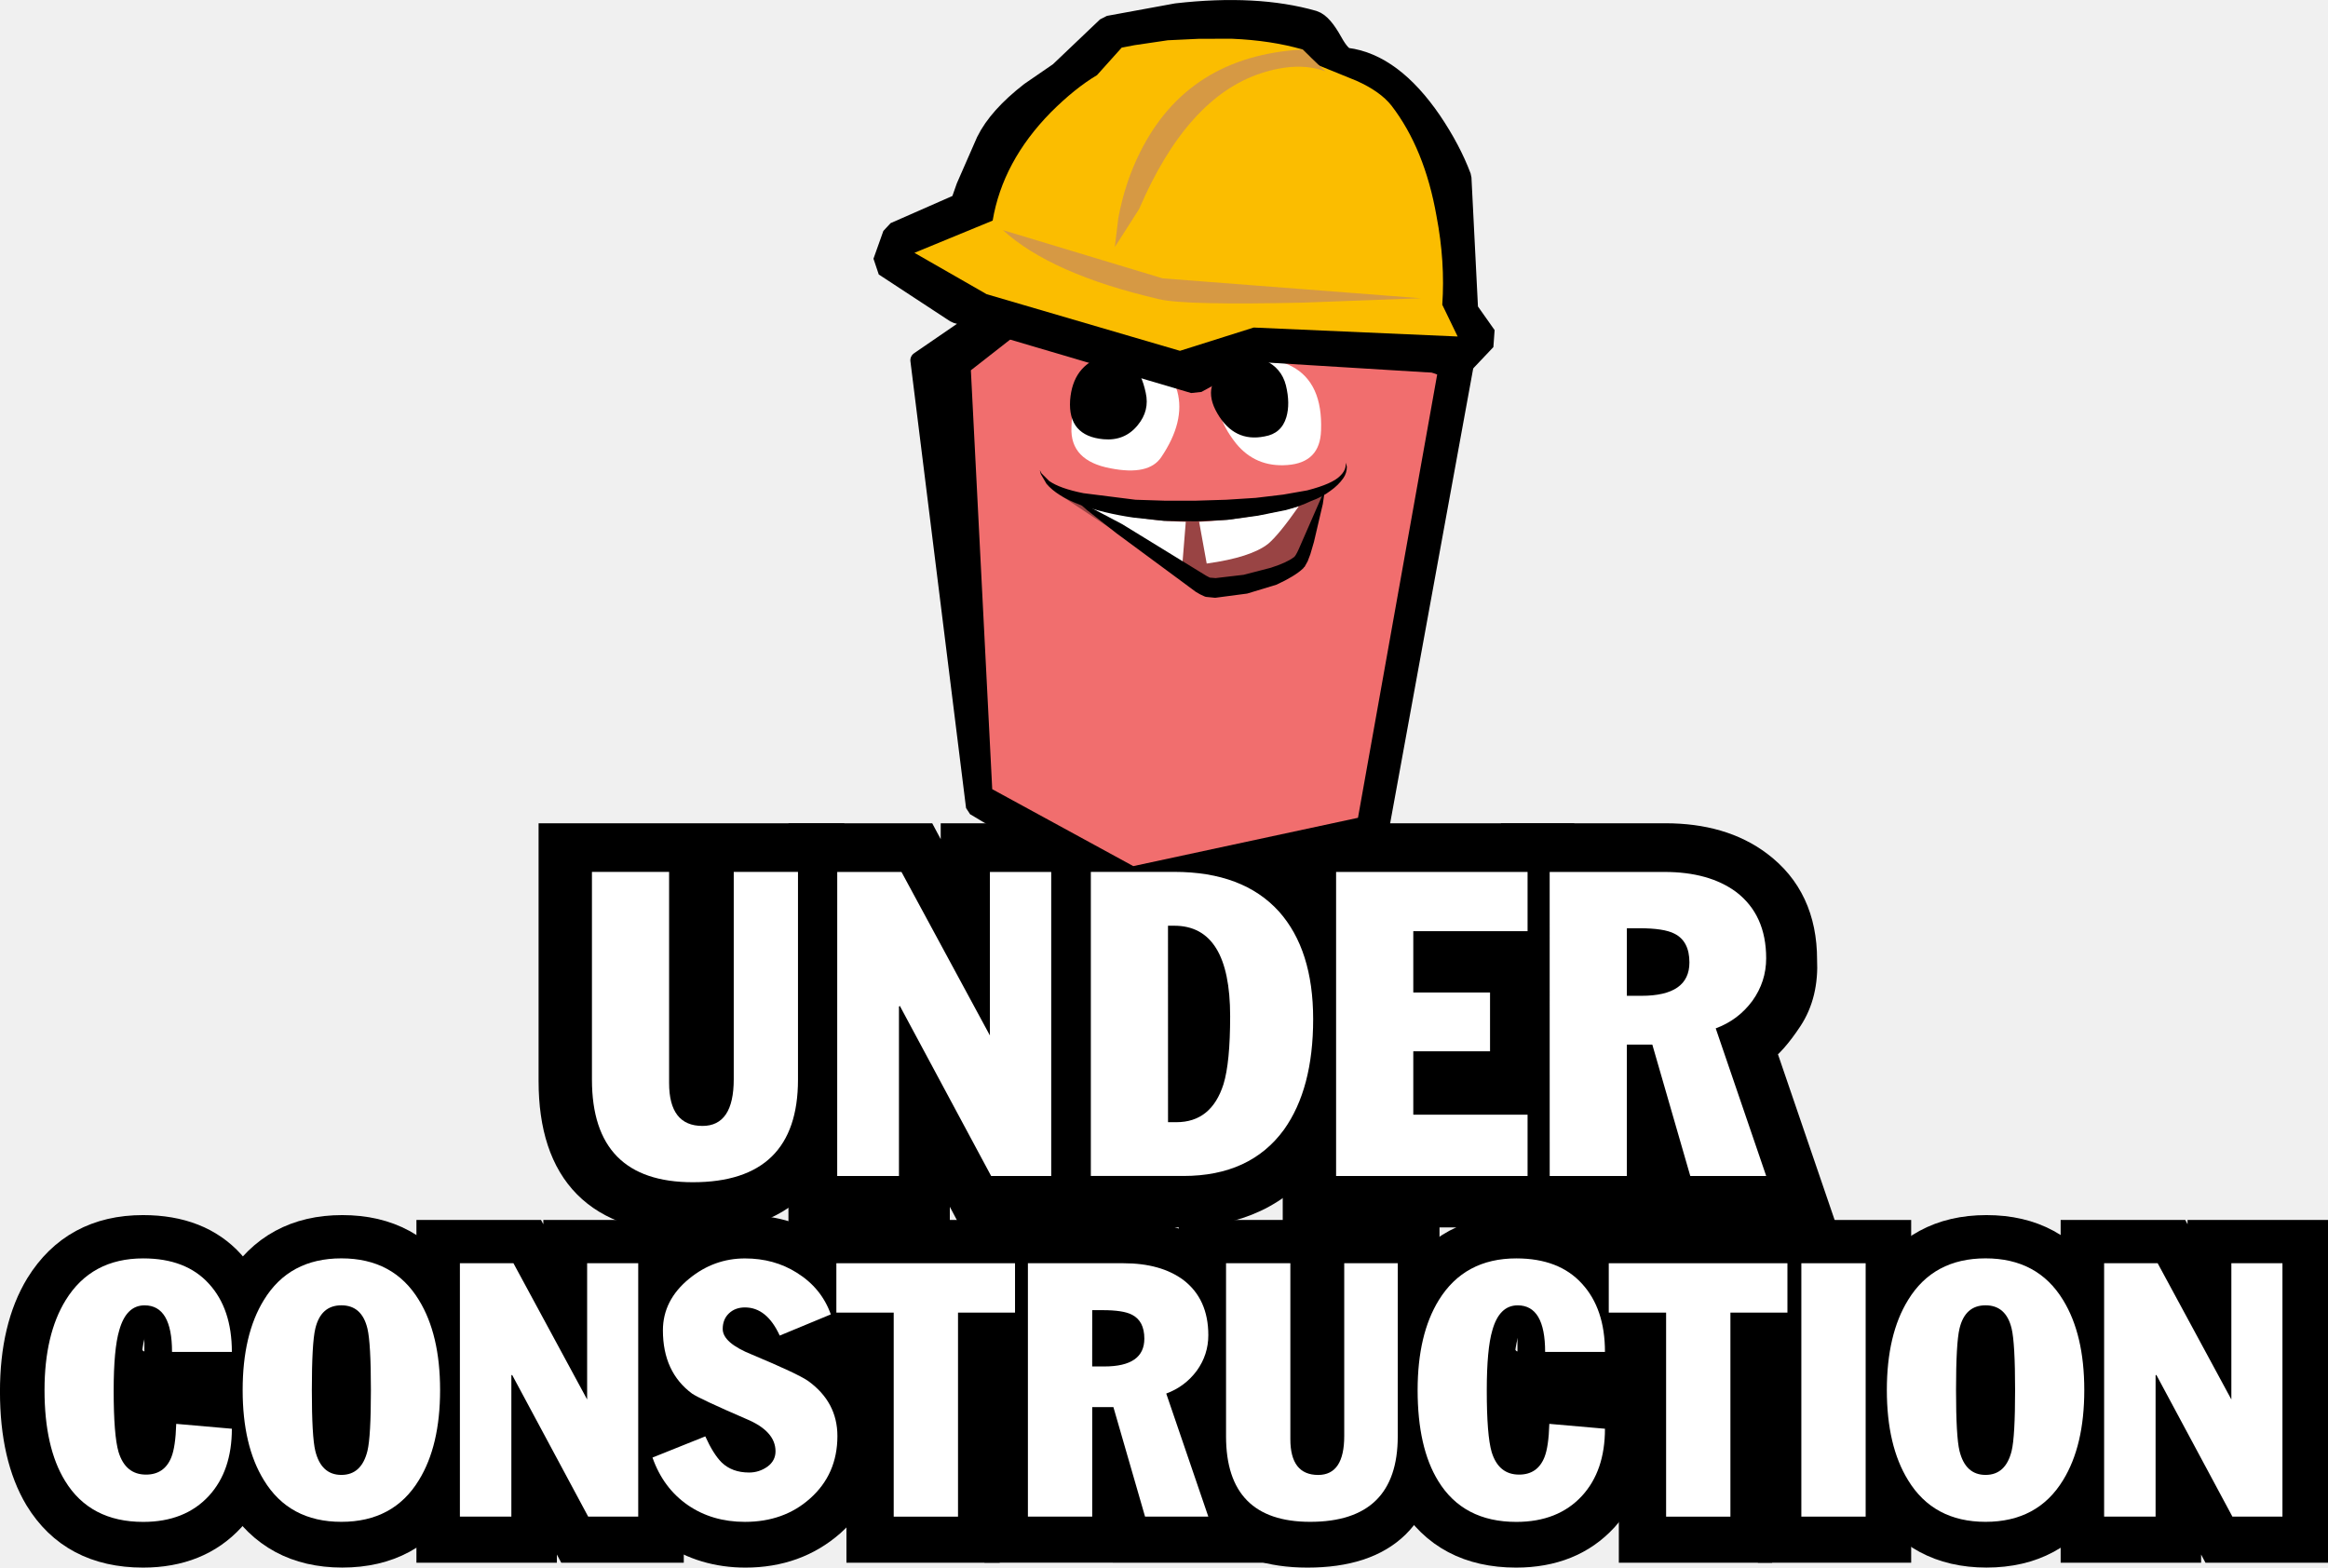
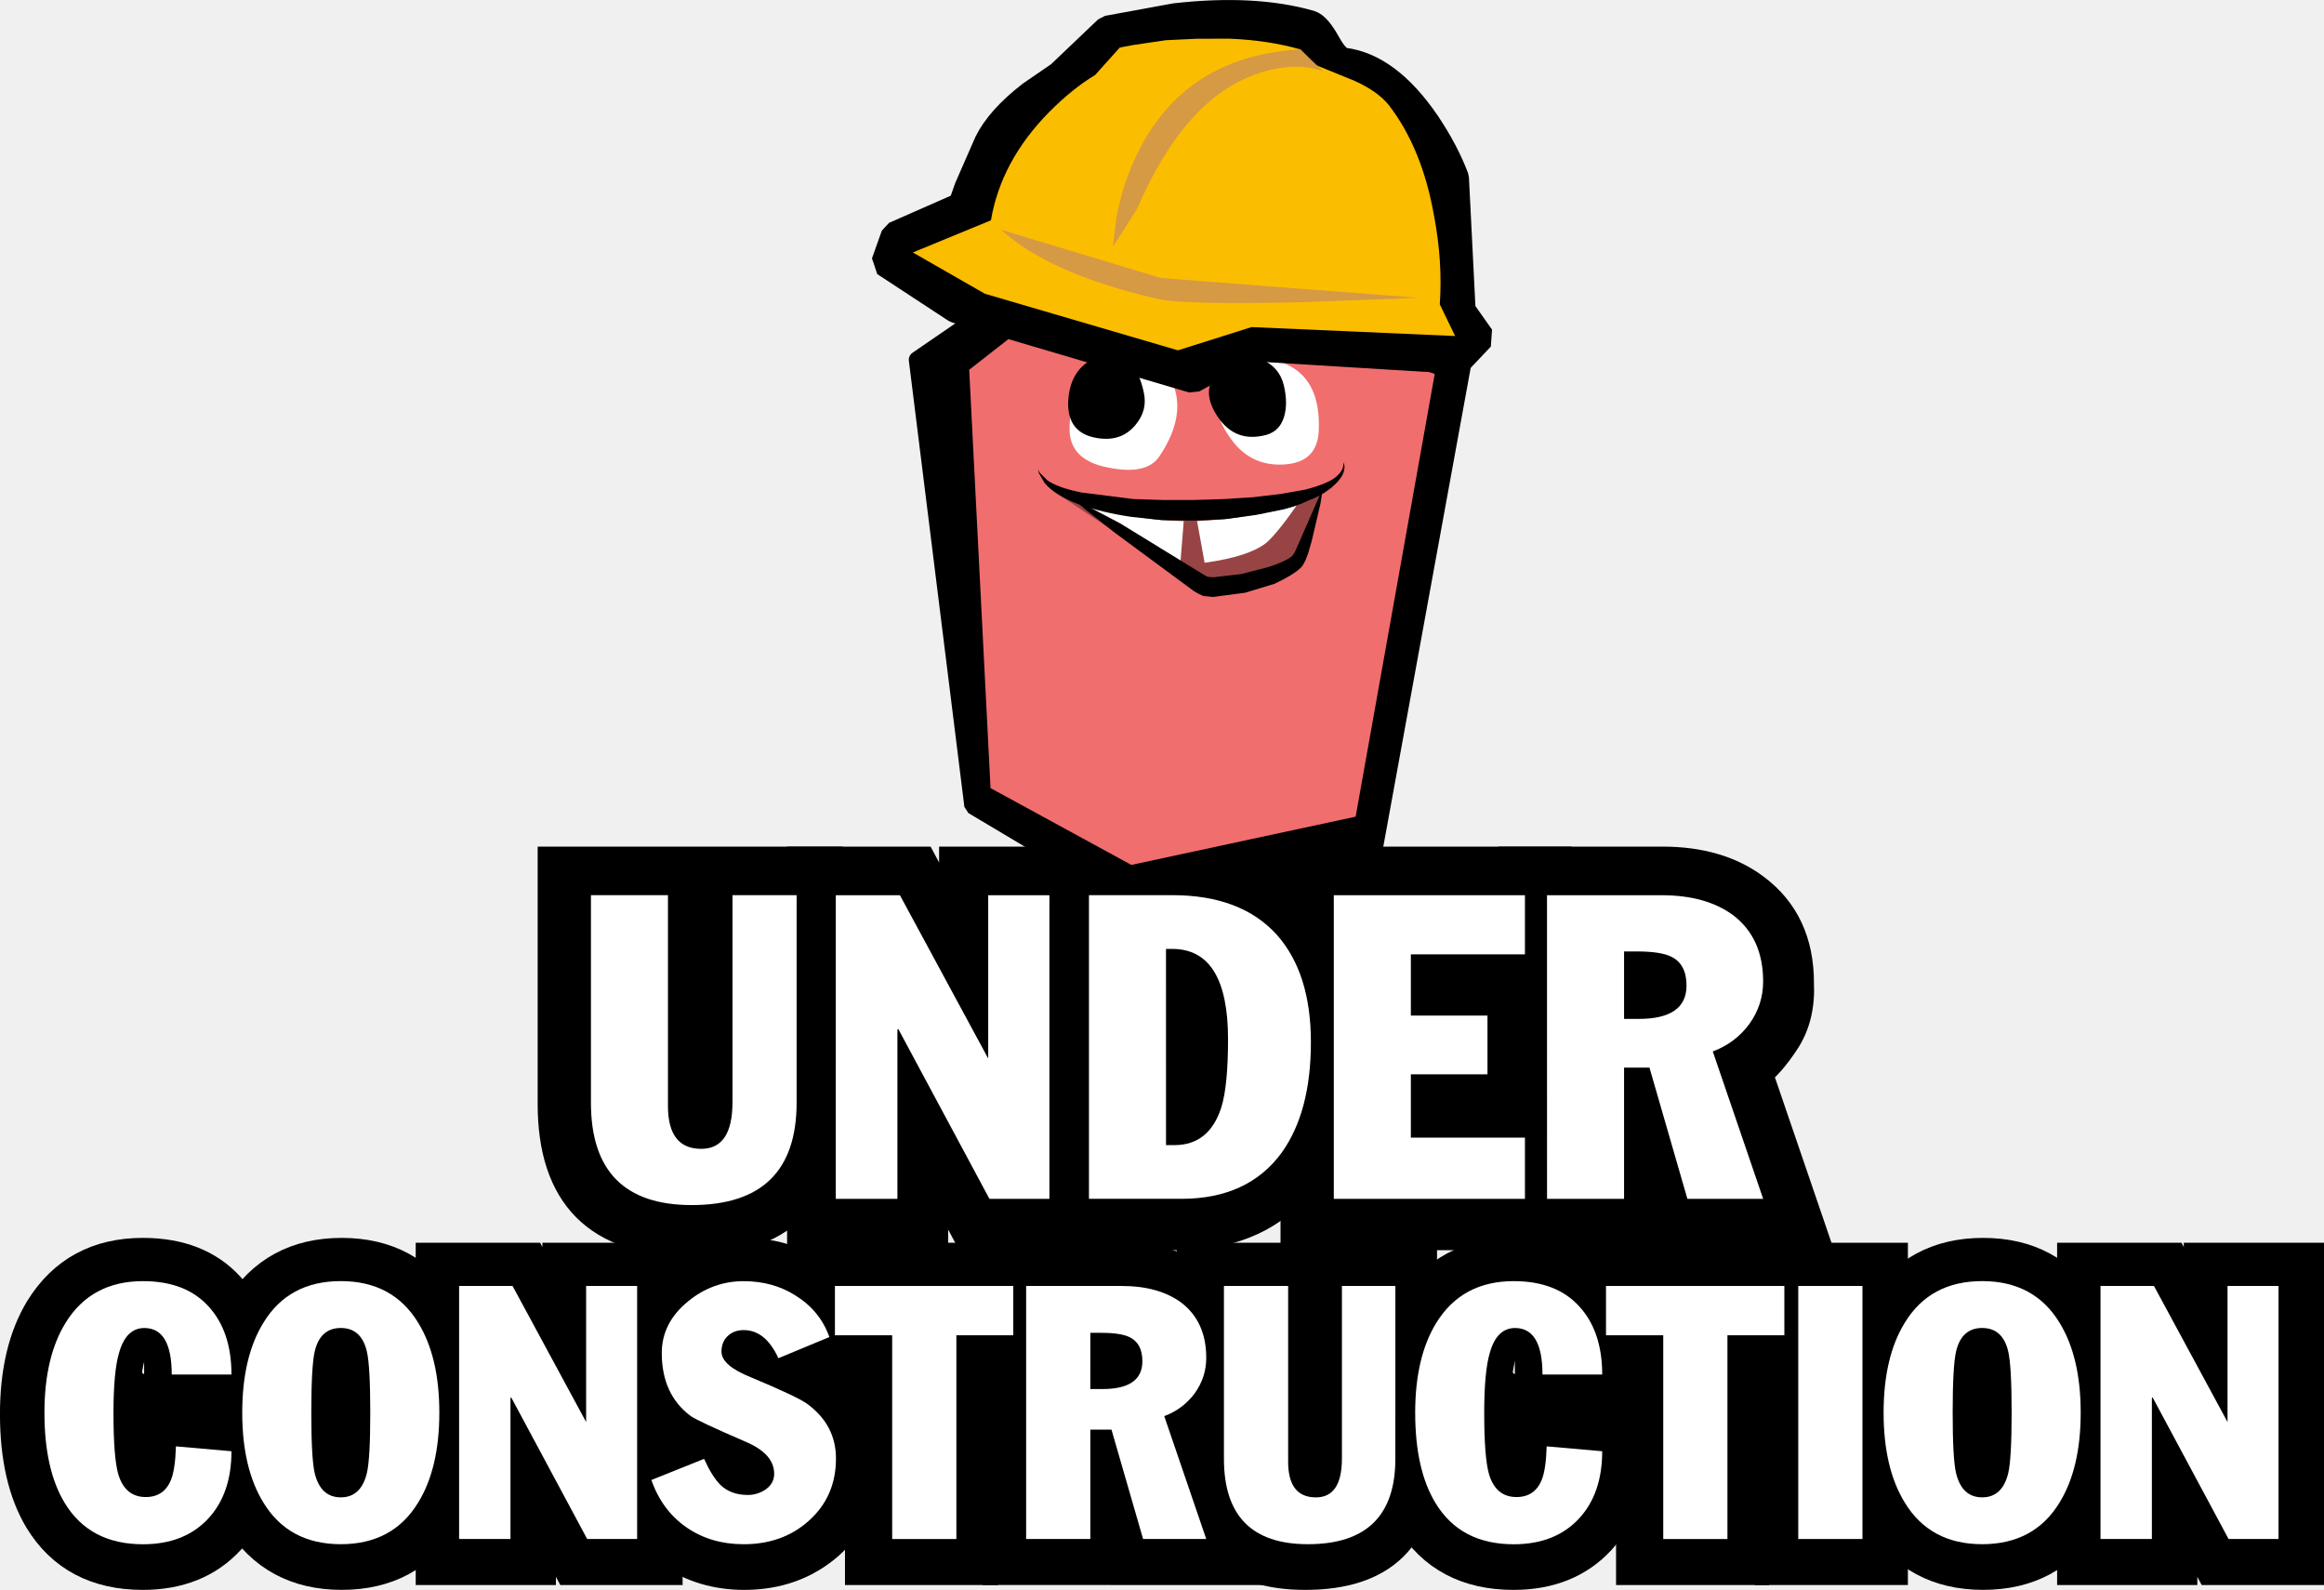
- <svg xmlns="http://www.w3.org/2000/svg" width="69.216mm" height="46.611mm" viewBox="0 0 69.216 46.611" version="1.1" id="svg876">
+ <svg xmlns="http://www.w3.org/2000/svg" width="69.216mm" height="47.34mm" viewBox="0 0 69.216 47.34" version="1.1" id="svg876">
  <defs id="defs870" />
-   <g transform="translate(-47.96628,-41.54503)" id="layer1">
-     <path d="m 75.284,52.256 6.548,-4.494 9.79,4.144 -2.712,14.853 -6.906,1.798 -5.067,-3.016 -1.654,-13.284" fill="#000000" fill-rule="evenodd" stroke="none" id="path3480" style="stroke:#000000;stroke-width:0.5;stroke-linecap:round;stroke-linejoin:bevel;stroke-miterlimit:3.5;stroke-dasharray:none" />
+   <g transform="translate(-47.96628,-40.81603)" id="layer1">
+     <path d="m 75.284,51.527 6.548,-4.494 9.79,4.144 -2.712,14.853 -6.906,1.798 -5.067,-3.016 -1.654,-13.284" fill="#000000" fill-rule="evenodd" stroke="none" id="path3480" style="stroke:#000000;stroke-width:0.5;stroke-linecap:round;stroke-linejoin:bevel;stroke-miterlimit:3.5;stroke-dasharray:none" />
    <g style="font-size:10.583px;line-height:0.8;font-family:'Ostrich Sans';-inkscape-font-specification:'Ostrich Sans';fill:#000000;stroke:#000000;stroke-width:1.065;stroke-linecap:square;stroke-miterlimit:4;stroke-dasharray:none" id="text3567-6" aria-label="UNDER CONSTRUCTION">
      <path id="path1891" style="font-style:normal;font-variant:normal;font-weight:normal;font-stretch:normal;font-size:12.7px;font-family:JackCondensedPhat;-inkscape-font-specification:JackCondensedPhat;text-align:center;text-anchor:middle;fill:#000000;stroke:#000000;stroke-width:1.065;stroke-linecap:square;stroke-miterlimit:4;stroke-dasharray:none" d="m 72.536,66.558 h -8.024 v 7.131 q 0,3.994 3.956,3.994 4.068,0 4.068,-3.994 z" />
      <path id="path1893" style="font-style:normal;font-variant:normal;font-weight:normal;font-stretch:normal;font-size:12.7px;font-family:JackCondensedPhat;-inkscape-font-specification:JackCondensedPhat;text-align:center;text-anchor:middle;fill:#000000;stroke:#000000;stroke-width:1.065;stroke-linecap:square;stroke-miterlimit:4;stroke-dasharray:none" d="m 75.674,75.289 1.178,2.22 h 3.349 V 66.558 h -3.733 v 2.071 l -1.104,-2.071 h -3.423 v 10.951 h 3.733 z" />
      <path id="path1895" style="font-style:normal;font-variant:normal;font-weight:normal;font-stretch:normal;font-size:12.7px;font-family:JackCondensedPhat;-inkscape-font-specification:JackCondensedPhat;text-align:center;text-anchor:middle;fill:#000000;stroke:#000000;stroke-width:1.065;stroke-linecap:square;stroke-miterlimit:4;stroke-dasharray:none" d="m 79.345,77.509 h 3.708 q 2.468,0 3.758,-1.774 1.042,-1.463 1.042,-3.845 0,-2.431 -1.253,-3.832 -1.364,-1.501 -3.82,-1.501 h -3.435 z" />
      <path id="path1897" style="font-style:normal;font-variant:normal;font-weight:normal;font-stretch:normal;font-size:12.7px;font-family:JackCondensedPhat;-inkscape-font-specification:JackCondensedPhat;text-align:center;text-anchor:middle;fill:#000000;stroke:#000000;stroke-width:1.065;stroke-linecap:square;stroke-miterlimit:4;stroke-dasharray:none" d="m 93.124,73.776 v -3.559 h 1.116 v -3.659 h -7.603 v 10.951 h 7.603 v -3.733 z" />
      <path id="path1899" style="font-style:normal;font-variant:normal;font-weight:normal;font-stretch:normal;font-size:12.7px;font-family:JackCondensedPhat;-inkscape-font-specification:JackCondensedPhat;text-align:center;text-anchor:middle;fill:#000000;stroke:#000000;stroke-width:1.065;stroke-linecap:square;stroke-miterlimit:4;stroke-dasharray:none" d="m 97.304,76.728 0.236,0.781 h 4.304 l -1.637,-4.787 q 0.384,-0.26 0.843,-0.955 0.459,-0.695 0.409,-1.687 0,-1.774 -1.277,-2.729 -1.054,-0.794 -2.704,-0.794 h -4.353 v 10.951 h 4.18 z" />
      <path id="path1901" style="font-style:normal;font-variant:normal;font-weight:normal;font-stretch:normal;font-family:JackCondensedPhat;-inkscape-font-specification:JackCondensedPhat;text-align:center;text-anchor:middle;fill:#000000;stroke:#000000;stroke-width:1.065;stroke-linecap:square;stroke-miterlimit:4;stroke-dasharray:none" d="m 55.651,82.58 q 0,-2.377 -0.91,-3.38 -0.899,-0.992 -2.522,-0.992 -1.984,0 -2.987,1.623 -0.734,1.209 -0.734,3.09 0,1.922 0.713,3.111 0.972,1.592 3.008,1.592 1.592,0 2.532,-1.023 0.899,-0.972 0.899,-3.256 l -3.204,-0.289 q -0.062,1.375 -0.134,1.571 0,0.021 -0.01,0.021 -0.021,0 -0.052,-0.114 -0.114,-0.393 -0.114,-1.602 0,-1.127 0.124,-1.571 0.052,-0.165 0,-0.165 0.021,0 0.021,1.385 h 3.369 z" />
      <path id="path1903" style="font-style:normal;font-variant:normal;font-weight:normal;font-stretch:normal;font-family:JackCondensedPhat;-inkscape-font-specification:JackCondensedPhat;text-align:center;text-anchor:middle;fill:#000000;stroke:#000000;stroke-width:1.065;stroke-linecap:square;stroke-miterlimit:4;stroke-dasharray:none" d="m 54.421,82.921 q 0,1.871 0.734,3.09 1.003,1.612 2.987,1.612 1.995,0 2.987,-1.612 0.744,-1.22 0.744,-3.09 0,-1.881 -0.744,-3.09 -0.992,-1.623 -2.987,-1.623 -1.984,0 -2.987,1.623 -0.734,1.209 -0.734,3.09 z" />
      <path id="path1905" style="font-style:normal;font-variant:normal;font-weight:normal;font-stretch:normal;font-family:JackCondensedPhat;-inkscape-font-specification:JackCondensedPhat;text-align:center;text-anchor:middle;fill:#000000;stroke:#000000;stroke-width:1.065;stroke-linecap:square;stroke-miterlimit:4;stroke-dasharray:none" d="m 63.991,85.629 0.982,1.85 h 2.791 V 78.353 H 64.653 v 1.726 l -0.92,-1.726 h -2.853 v 9.126 h 3.111 z" />
      <path id="path1907" style="font-style:normal;font-variant:normal;font-weight:normal;font-stretch:normal;font-family:JackCondensedPhat;-inkscape-font-specification:JackCondensedPhat;text-align:center;text-anchor:middle;fill:#000000;stroke:#000000;stroke-width:1.065;stroke-linecap:square;stroke-miterlimit:4;stroke-dasharray:none" d="m 72.084,81.774 1.592,-0.661 q -0.61,-1.757 -1.571,-2.367 -0.868,-0.537 -1.974,-0.537 -1.199,0 -2.16,0.785 -1.065,0.868 -1.065,2.15 0,1.643 1.199,2.522 0.041,0.031 0.103,0.072 l -1.829,0.734 q 0.672,1.871 1.602,2.511 0.941,0.641 2.15,0.641 1.457,0 2.47,-0.889 1.075,-0.972 1.075,-2.449 0,-1.426 -1.209,-2.284 -0.134,-0.103 -0.382,-0.227 z" />
      <path id="path1909" style="font-style:normal;font-variant:normal;font-weight:normal;font-stretch:normal;font-family:JackCondensedPhat;-inkscape-font-specification:JackCondensedPhat;text-align:center;text-anchor:middle;fill:#000000;stroke:#000000;stroke-width:1.065;stroke-linecap:square;stroke-miterlimit:4;stroke-dasharray:none" d="m 71.96,81.402 h 1.705 v 6.077 h 3.493 v -6.077 h 1.705 v -3.049 h -6.904 z" />
      <path id="path1911" style="font-style:normal;font-variant:normal;font-weight:normal;font-stretch:normal;font-family:JackCondensedPhat;-inkscape-font-specification:JackCondensedPhat;text-align:center;text-anchor:middle;fill:#000000;stroke:#000000;stroke-width:1.065;stroke-linecap:square;stroke-miterlimit:4;stroke-dasharray:none" d="m 81.251,86.828 0.196,0.651 H 85.034 L 83.67,83.489 q 0.32,-0.217 0.703,-0.796 0.382,-0.579 0.341,-1.406 0,-1.478 -1.065,-2.274 -0.878,-0.661 -2.253,-0.661 h -3.628 v 9.126 h 3.483 z" />
      <path id="path1913" style="font-style:normal;font-variant:normal;font-weight:normal;font-stretch:normal;font-family:JackCondensedPhat;-inkscape-font-specification:JackCondensedPhat;text-align:center;text-anchor:middle;fill:#000000;stroke:#000000;stroke-width:1.065;stroke-linecap:square;stroke-miterlimit:4;stroke-dasharray:none" d="m 90.233,78.353 h -6.687 v 5.943 q 0,3.328 3.297,3.328 3.39,0 3.39,-3.328 z" />
      <path id="path1915" style="font-style:normal;font-variant:normal;font-weight:normal;font-stretch:normal;font-family:JackCondensedPhat;-inkscape-font-specification:JackCondensedPhat;text-align:center;text-anchor:middle;fill:#000000;stroke:#000000;stroke-width:1.065;stroke-linecap:square;stroke-miterlimit:4;stroke-dasharray:none" d="m 96.475,82.58 q 0,-2.377 -0.91,-3.38 -0.899,-0.992 -2.522,-0.992 -1.984,0 -2.987,1.623 -0.734,1.209 -0.734,3.09 0,1.922 0.713,3.111 0.972,1.592 3.008,1.592 1.592,0 2.532,-1.023 0.899,-0.972 0.899,-3.256 l -3.204,-0.289 q -0.062,1.375 -0.134,1.571 0,0.021 -0.01,0.021 -0.021,0 -0.052,-0.114 -0.114,-0.393 -0.114,-1.602 0,-1.127 0.124,-1.571 0.052,-0.165 0,-0.165 0.021,0 0.021,1.385 h 3.369 z" />
      <path id="path1917" style="font-style:normal;font-variant:normal;font-weight:normal;font-stretch:normal;font-family:JackCondensedPhat;-inkscape-font-specification:JackCondensedPhat;text-align:center;text-anchor:middle;fill:#000000;stroke:#000000;stroke-width:1.065;stroke-linecap:square;stroke-miterlimit:4;stroke-dasharray:none" d="m 94.925,81.402 h 1.705 v 6.077 h 3.493 v -6.077 h 1.705 v -3.049 h -6.904 z" />
      <path id="path1919" style="font-style:normal;font-variant:normal;font-weight:normal;font-stretch:normal;font-family:JackCondensedPhat;-inkscape-font-specification:JackCondensedPhat;text-align:center;text-anchor:middle;fill:#000000;stroke:#000000;stroke-width:1.065;stroke-linecap:square;stroke-miterlimit:4;stroke-dasharray:none" d="m 100.764,87.479 h 3.493 v -9.126 h -3.493 z" />
      <path id="path1921" style="font-style:normal;font-variant:normal;font-weight:normal;font-stretch:normal;font-family:JackCondensedPhat;-inkscape-font-specification:JackCondensedPhat;text-align:center;text-anchor:middle;fill:#000000;stroke:#000000;stroke-width:1.065;stroke-linecap:square;stroke-miterlimit:4;stroke-dasharray:none" d="m 103.307,82.921 q 0,1.871 0.734,3.09 1.003,1.612 2.987,1.612 1.995,0 2.987,-1.612 0.744,-1.22 0.744,-3.09 0,-1.881 -0.744,-3.09 -0.992,-1.623 -2.987,-1.623 -1.984,0 -2.987,1.623 -0.734,1.209 -0.734,3.09 z" />
      <path id="path1923" style="font-style:normal;font-variant:normal;font-weight:normal;font-stretch:normal;font-family:JackCondensedPhat;-inkscape-font-specification:JackCondensedPhat;text-align:center;text-anchor:middle;fill:#000000;stroke:#000000;stroke-width:1.065;stroke-linecap:square;stroke-miterlimit:4;stroke-dasharray:none" d="m 112.877,85.629 0.982,1.85 h 2.791 v -9.126 h -3.111 v 1.726 l -0.92,-1.726 h -2.853 v 9.126 h 3.111 z" />
    </g>
-     <g id="g3544" transform="matrix(0.2645833,0,0,0.2789637,83.36747,58.14852)">
+     <g id="g3544" transform="matrix(0.2645833,0,0,0.2789637,83.36747,57.41952)">
      <path id="path3524" stroke="none" fill-rule="evenodd" fill="#f16e6e" d="M -24.7,-20.05 -8.25,-32.25 27.7,-19.6 18.8,27.65 -6.45,32.8 -22.3,24.6 -24.7,-20.05" />
      <path id="path3526" stroke="none" fill-rule="evenodd" fill="#994444" d="M 12.05,-6.25 Q 14.4,-6.8 15.1,-7.4 l -0.95,2.9 -2,4.9 Q 11.2,2.4 2.8,3.3 1.7,3.4 -6.5,-1.6 l -8,-5.05 q 5.65,1.15 13.95,1.35 8,0.15 12.6,-0.95" />
      <path id="path3528" stroke="none" fill-rule="evenodd" fill="#ffffff" d="M 12.15,-5.55 Q 9.9,-2.5 8.7,-1.55 6.75,-0.1 1.8,0.55 L 0.95,-3.9 q 5.1,-0.2 11.2,-1.65" />
      <path id="path3530" stroke="none" fill-rule="evenodd" fill="#ffffff" d="m -0.55,-3.9 -0.4,4.7 Q -2.55,0.85 -3.3,0.05 L -4.65,-1.2 -7.1,-2.55 -12.25,-6.1 q 5.3,2.1 11.7,2.2" />
      <path id="path3532" stroke="none" fill-rule="evenodd" fill="#000000" d="m 14.85,-5.8 -1,4.05 -0.4,1.3 -0.3,0.75 -0.35,0.6 -0.05,0.05 H 12.7 V 1 L 12.6,1.1 Q 11.7,1.9 9.65,2.8 L 6.35,3.75 2.75,4.2 1.7,4.1 1.55,4.05 1.1,3.85 1,3.8 0.55,3.55 -0.8,2.6 l -7.5,-5.25 -3.35,-2.5 -1.2,-1 1.45,0.65 3.7,1.85 9.45,5.5 0.4,0.2 L 2.8,2.1 5.95,1.75 9,1 q 1.8,-0.55 2.55,-1.1 0.2,-0.05 0.6,-0.9 l 2.95,-6.4 -0.25,1.6" />
      <path id="path3534" stroke="none" fill-rule="evenodd" fill="#000000" d="m 13.5,-6.1 q -1.2,0.55 -2.8,0.95 L 7.55,-4.55 4.1,-4.1 0.55,-3.95 -3,-4 -6.45,-4.35 Q -9.7,-4.8 -12.4,-5.7 q -2.65,-0.95 -3.8,-2.25 l -0.65,-1.05 -0.1,-0.4 0.2,0.35 0.85,0.8 q 1.2,0.8 3.85,1.3 l 5.85,0.7 3.3,0.1 h 3.45 l 3.45,-0.1 3.3,-0.2 3.1,-0.35 2.7,-0.45 q 2.85,-0.7 3.7,-1.55 0.5,-0.45 0.6,-0.95 l 0.05,-0.45 0.1,0.45 q 0,0.65 -0.4,1.2 -0.55,0.75 -1.45,1.35 -0.9,0.65 -2.2,1.1" />
      <path id="path3536" stroke="none" fill-rule="evenodd" fill="#ffffff" d="m 5.25,-20.2 q 3.05,-1.8 6.15,-0.25 3.45,1.75 3.25,6.8 -0.1,3.45 -3.8,3.7 -3.55,0.25 -5.75,-2.3 -2.8,-3.35 -1.6,-5.95 0.4,-0.85 1.1,-1.5 l 0.65,-0.5" />
      <path id="path3538" stroke="none" fill-rule="evenodd" fill="#ffffff" d="m -2.95,-20.2 0.55,0.6 q 0.6,0.8 0.9,1.8 0.9,3.2 -1.8,7 -1.4,2 -5.7,1.2 -4.55,-0.8 -4.4,-4.35 0.15,-5.35 3.9,-7 3.35,-1.45 6.55,0.75" />
      <path id="path3540" stroke="none" fill-rule="evenodd" fill="#000000" d="m 4.4,-20.65 q 2,-1.25 3.95,-0.45 1.85,0.8 2.35,2.65 0.5,1.95 0.05,3.4 Q 10.2,-13.3 8.3,-13 4.9,-12.35 3,-15.45 1.05,-18.6 4.4,-20.65" />
      <path id="path3542" stroke="none" fill-rule="evenodd" fill="#000000" d="m -9.8,-12.7 q -4,-0.35 -3.75,-4.15 0.3,-3.7 3.7,-4.7 1.85,-0.6 3.25,0.75 1.1,1.1 1.55,3.15 0.45,1.9 -0.9,3.45 -1.45,1.7 -3.85,1.5" />
    </g>
-     <path style="stroke:#000000;stroke-width:0.8;stroke-linecap:round;stroke-linejoin:bevel;stroke-miterlimit:4;stroke-dasharray:none" d="m 82.969,42.041 q 2.351,-0.266 4.02,0.212 0.216,0.065 0.504,0.582 0.271,0.494 0.501,0.53 1.308,0.165 2.452,1.833 0.566,0.838 0.87,1.645 l 0.199,3.951 0.562,0.797 -0.652,0.688 -6.2,-0.38 -1.73,0.949 -7.061,-2.085 -2.121,-1.391 0.294,-0.826 1.995,-0.877 0.185,-0.525 0.593,-1.354 q 0.347,-0.705 1.282,-1.43 l 0.863,-0.593 1.424,-1.356 2.018,-0.37" fill="#000000" fill-rule="evenodd" stroke="none" id="path3445" />
-     <path style="stroke-width:0.203" d="m 82.674,42.743 0.951,-0.045 0.975,-5.8e-4 q 1.162,0.049 2.095,0.319 l 0.204,0.206 q 0.092,0.199 0.199,0.237 l 1.196,0.486 q 0.71,0.317 1.043,0.739 0.988,1.284 1.34,3.289 0.259,1.354 0.171,2.633 l 0.457,0.944 -6.064,-0.266 -2.192,0.692 -5.749,-1.684 -2.146,-1.23 2.326,-0.958 q 0.297,-1.759 1.727,-3.217 0.718,-0.718 1.375,-1.108 l 0.734,-0.818 0.381,-0.073 0.977,-0.144" fill="#fbbd00" fill-rule="evenodd" stroke="none" id="path3447" />
-     <path style="stroke-width:0.203" d="m 87.372,43.667 q -0.814,-0.303 -1.918,0.058 -2.197,0.722 -3.621,4.038 l -0.721,1.128 0.105,-0.866 q 0.197,-1.057 0.645,-1.951 1.425,-2.865 4.832,-3.057 l 0.678,0.65" fill="#d69944" fill-rule="evenodd" stroke="none" id="path3449" />
-     <path style="stroke-width:0.203" d="m 86.783,50.542 q -3.584,0.083 -4.346,-0.099 -3.208,-0.741 -4.654,-2.056 l 4.751,1.435 7.675,0.591 -3.427,0.128" fill="#d69944" fill-rule="evenodd" stroke="none" id="path3451" />
+     <path style="stroke:#000000;stroke-width:0.8;stroke-linecap:round;stroke-linejoin:bevel;stroke-miterlimit:4;stroke-dasharray:none" d="m 82.969,41.312 q 2.351,-0.266 4.02,0.212 0.216,0.065 0.504,0.582 0.271,0.494 0.501,0.53 1.308,0.165 2.452,1.833 0.566,0.838 0.87,1.645 l 0.199,3.951 0.562,0.797 -0.652,0.688 -6.2,-0.38 -1.73,0.949 -7.061,-2.085 -2.121,-1.391 0.294,-0.826 1.995,-0.877 0.185,-0.525 0.593,-1.354 q 0.347,-0.705 1.282,-1.43 l 0.863,-0.593 1.424,-1.356 2.018,-0.37" fill="#000000" fill-rule="evenodd" stroke="none" id="path3445" />
+     <path style="stroke-width:0.203" d="m 82.674,42.014 0.951,-0.045 0.975,-5.8e-4 q 1.162,0.049 2.095,0.319 l 0.204,0.206 q 0.092,0.199 0.199,0.237 l 1.196,0.486 q 0.71,0.317 1.043,0.739 0.988,1.284 1.34,3.289 0.259,1.354 0.171,2.633 l 0.457,0.944 -6.064,-0.266 -2.192,0.692 -5.749,-1.684 -2.146,-1.23 2.326,-0.958 q 0.297,-1.759 1.727,-3.217 0.718,-0.718 1.375,-1.108 l 0.734,-0.818 0.381,-0.073 0.977,-0.144" fill="#fbbd00" fill-rule="evenodd" stroke="none" id="path3447" />
+     <path style="stroke-width:0.203" d="m 87.372,42.938 q -0.814,-0.303 -1.918,0.058 -2.197,0.722 -3.621,4.038 l -0.721,1.128 0.105,-0.866 q 0.197,-1.057 0.645,-1.951 1.425,-2.865 4.832,-3.057 l 0.678,0.65" fill="#d69944" fill-rule="evenodd" stroke="none" id="path3449" />
+     <path style="stroke-width:0.203" d="m 86.783,49.813 q -3.584,0.083 -4.346,-0.099 -3.208,-0.741 -4.654,-2.056 l 4.751,1.435 7.675,0.591 -3.427,0.128" fill="#d69944" fill-rule="evenodd" stroke="none" id="path3451" />
    <g style="font-size:10.583px;line-height:0.8;font-family:'Ostrich Sans';-inkscape-font-specification:'Ostrich Sans';fill:#ffffff;stroke-width:0.265" id="text3567" aria-label="UNDER CONSTRUCTION">
      <path id="path1856" style="font-style:normal;font-variant:normal;font-weight:normal;font-stretch:normal;font-size:12.7px;font-family:JackCondensed;-inkscape-font-specification:JackCondensed;text-align:center;text-anchor:middle;fill:#ffffff;stroke-width:0.265" d="m 71.692,67.471 h -1.91 v 6.164 q 0,1.389 -0.93,1.389 -0.992,0 -0.992,-1.277 v -6.276 h -2.294 v 6.176 q 0,3.051 3.001,3.051 3.125,0 3.125,-3.051 z" />
      <path id="path1858" style="font-style:normal;font-variant:normal;font-weight:normal;font-stretch:normal;font-size:12.7px;font-family:JackCondensed;-inkscape-font-specification:JackCondensed;text-align:center;text-anchor:middle;fill:#ffffff;stroke-width:0.265" d="m 72.858,76.513 h 1.836 v -5.035 l 0.025,-0.025 2.716,5.06 h 1.786 v -9.041 h -1.823 v 4.862 0 l -2.629,-4.862 h -1.91 z" />
      <path id="path1860" style="font-style:normal;font-variant:normal;font-weight:normal;font-stretch:normal;font-size:12.7px;font-family:JackCondensed;-inkscape-font-specification:JackCondensed;text-align:center;text-anchor:middle;fill:#ffffff;stroke-width:0.265" d="m 82.693,69.071 h 0.186 q 1.662,0 1.662,2.691 0,1.377 -0.198,2.022 -0.36,1.129 -1.401,1.129 h -0.248 z m -2.294,7.441 h 2.753 q 1.984,0 2.989,-1.377 0.868,-1.215 0.868,-3.287 0,-2.059 -1.017,-3.2 -1.067,-1.178 -3.113,-1.178 h -2.48 z" />
      <path id="path1862" style="font-style:normal;font-variant:normal;font-weight:normal;font-stretch:normal;font-size:12.7px;font-family:JackCondensed;-inkscape-font-specification:JackCondensed;text-align:center;text-anchor:middle;fill:#ffffff;stroke-width:0.265" d="m 87.691,76.513 h 5.693 V 74.69 H 89.986 v -1.885 h 2.282 V 71.056 H 89.986 v -1.823 h 3.398 v -1.761 h -5.693 z" />
      <path id="path1864" style="font-style:normal;font-variant:normal;font-weight:normal;font-stretch:normal;font-size:12.7px;font-family:JackCondensed;-inkscape-font-specification:JackCondensed;text-align:center;text-anchor:middle;fill:#ffffff;stroke-width:0.265" d="m 96.336,69.146 h 0.372 q 0.732,0 1.042,0.161 0.446,0.223 0.446,0.856 0,0.992 -1.426,0.992 h -0.434 z m -2.294,7.367 h 2.294 v -3.907 h 0.757 l 1.129,3.907 h 2.257 l -1.501,-4.39 q 0.67,-0.248 1.091,-0.819 0.409,-0.571 0.409,-1.265 0,-1.29 -0.893,-1.972 -0.806,-0.595 -2.133,-0.595 h -3.411 z" />
      <path id="path1866" style="font-style:normal;font-variant:normal;font-weight:normal;font-stretch:normal;font-family:JackCondensed;-inkscape-font-specification:JackCondensed;text-align:center;text-anchor:middle;fill:#ffffff;stroke-width:0.265" d="m 54.86,81.743 v 0 q 0,-1.282 -0.682,-2.026 -0.682,-0.754 -1.953,-0.754 -1.54,0 -2.305,1.24 -0.63,1.023 -0.63,2.677 0,1.705 0.61,2.698 0.744,1.22 2.325,1.22 1.24,0 1.953,-0.775 0.682,-0.744 0.682,-1.995 l -1.654,-0.145 q -0.021,0.682 -0.145,0.992 -0.207,0.517 -0.754,0.517 -0.61,0 -0.816,-0.672 -0.145,-0.496 -0.145,-1.829 0,-1.23 0.165,-1.788 0.207,-0.744 0.754,-0.744 0.816,0 0.816,1.385 z" />
      <path id="path1868" style="font-style:normal;font-variant:normal;font-weight:normal;font-stretch:normal;font-family:JackCondensed;-inkscape-font-specification:JackCondensed;text-align:center;text-anchor:middle;fill:#ffffff;stroke-width:0.265" d="m 57.238,82.879 v 0 q 0,-1.395 0.103,-1.829 0.165,-0.692 0.775,-0.692 0.61,0 0.775,0.692 0.103,0.434 0.103,1.829 0,1.385 -0.103,1.809 -0.176,0.713 -0.775,0.713 -0.599,0 -0.775,-0.713 -0.103,-0.424 -0.103,-1.809 z m -2.057,0 v 0 q 0,1.654 0.63,2.677 0.754,1.24 2.305,1.24 1.55,0 2.305,-1.24 0.63,-1.023 0.63,-2.677 0,-1.654 -0.63,-2.677 -0.754,-1.24 -2.305,-1.24 -1.55,0 -2.305,1.24 -0.63,1.023 -0.63,2.677 z" />
      <path id="path1870" style="font-style:normal;font-variant:normal;font-weight:normal;font-stretch:normal;font-family:JackCondensed;-inkscape-font-specification:JackCondensed;text-align:center;text-anchor:middle;fill:#ffffff;stroke-width:0.265" d="m 61.64,86.641 h 1.53 v -4.196 l 0.021,-0.021 2.263,4.217 h 1.488 v -7.534 h -1.519 v 4.051 0 l -2.191,-4.051 h -1.592 v 7.534 z" />
      <path id="path1872" style="font-style:normal;font-variant:normal;font-weight:normal;font-stretch:normal;font-family:JackCondensed;-inkscape-font-specification:JackCondensed;text-align:center;text-anchor:middle;fill:#ffffff;stroke-width:0.265" d="m 67.366,84.885 v 0 q 0.32,0.91 1.054,1.416 0.723,0.496 1.695,0.496 1.158,0 1.933,-0.692 0.816,-0.723 0.816,-1.86 0,-1.013 -0.878,-1.643 -0.32,-0.217 -1.654,-0.775 -0.878,-0.351 -0.878,-0.765 0,-0.289 0.186,-0.465 0.186,-0.176 0.475,-0.176 0.651,0 1.034,0.837 l 1.519,-0.63 q -0.279,-0.785 -1.013,-1.24 -0.672,-0.424 -1.54,-0.424 -0.92,0 -1.654,0.599 -0.785,0.641 -0.785,1.54 0,1.24 0.868,1.881 0.227,0.155 1.612,0.754 0.868,0.362 0.868,0.961 0,0.279 -0.238,0.455 -0.248,0.176 -0.548,0.176 -0.506,0 -0.816,-0.3 -0.248,-0.248 -0.486,-0.775 z" />
      <path id="path1874" style="font-style:normal;font-variant:normal;font-weight:normal;font-stretch:normal;font-family:JackCondensed;-inkscape-font-specification:JackCondensed;text-align:center;text-anchor:middle;fill:#ffffff;stroke-width:0.265" d="m 72.833,80.575 h 1.705 v 6.067 h 1.912 v -6.067 h 1.695 v -1.468 h -5.312 z" />
      <path id="path1876" style="font-style:normal;font-variant:normal;font-weight:normal;font-stretch:normal;font-family:JackCondensed;-inkscape-font-specification:JackCondensed;text-align:center;text-anchor:middle;fill:#ffffff;stroke-width:0.265" d="m 80.44,80.502 h 0.31 q 0.61,0 0.868,0.134 0.372,0.186 0.372,0.713 0,0.827 -1.189,0.827 h -0.362 z m -1.912,6.139 h 1.912 v -3.256 h 0.63 l 0.941,3.256 h 1.881 l -1.251,-3.659 q 0.558,-0.207 0.91,-0.682 0.341,-0.475 0.341,-1.054 0,-1.075 -0.744,-1.643 -0.672,-0.496 -1.778,-0.496 h -2.842 z" />
      <path id="path1878" style="font-style:normal;font-variant:normal;font-weight:normal;font-stretch:normal;font-family:JackCondensed;-inkscape-font-specification:JackCondensed;text-align:center;text-anchor:middle;fill:#ffffff;stroke-width:0.265" d="m 89.525,79.107 h -1.592 v 5.137 q 0,1.158 -0.775,1.158 -0.827,0 -0.827,-1.065 V 79.107 H 84.419 v 5.147 q 0,2.542 2.501,2.542 2.604,0 2.604,-2.542 z" />
      <path id="path1880" style="font-style:normal;font-variant:normal;font-weight:normal;font-stretch:normal;font-family:JackCondensed;-inkscape-font-specification:JackCondensed;text-align:center;text-anchor:middle;fill:#ffffff;stroke-width:0.265" d="m 95.685,81.743 v 0 q 0,-1.282 -0.682,-2.026 -0.682,-0.754 -1.953,-0.754 -1.54,0 -2.305,1.24 -0.63,1.023 -0.63,2.677 0,1.705 0.61,2.698 0.744,1.22 2.325,1.22 1.24,0 1.953,-0.775 0.682,-0.744 0.682,-1.995 l -1.654,-0.145 q -0.021,0.682 -0.145,0.992 -0.207,0.517 -0.754,0.517 -0.61,0 -0.816,-0.672 -0.145,-0.496 -0.145,-1.829 0,-1.23 0.165,-1.788 0.207,-0.744 0.754,-0.744 0.816,0 0.816,1.385 z" />
      <path id="path1882" style="font-style:normal;font-variant:normal;font-weight:normal;font-stretch:normal;font-family:JackCondensed;-inkscape-font-specification:JackCondensed;text-align:center;text-anchor:middle;fill:#ffffff;stroke-width:0.265" d="m 95.798,80.575 h 1.705 v 6.067 h 1.912 v -6.067 h 1.695 v -1.468 h -5.312 z" />
      <path id="path1884" style="font-style:normal;font-variant:normal;font-weight:normal;font-stretch:normal;font-family:JackCondensed;-inkscape-font-specification:JackCondensed;text-align:center;text-anchor:middle;fill:#ffffff;stroke-width:0.265" d="m 101.524,86.641 h 1.912 v -7.534 h -1.912 z" />
      <path id="path1886" style="font-style:normal;font-variant:normal;font-weight:normal;font-stretch:normal;font-family:JackCondensed;-inkscape-font-specification:JackCondensed;text-align:center;text-anchor:middle;fill:#ffffff;stroke-width:0.265" d="m 106.123,82.879 v 0 q 0,-1.395 0.103,-1.829 0.165,-0.692 0.775,-0.692 0.61,0 0.775,0.692 0.103,0.434 0.103,1.829 0,1.385 -0.103,1.809 -0.176,0.713 -0.775,0.713 -0.599,0 -0.775,-0.713 -0.103,-0.424 -0.103,-1.809 z m -2.057,0 v 0 q 0,1.654 0.63,2.677 0.754,1.24 2.305,1.24 1.55,0 2.305,-1.24 0.63,-1.023 0.63,-2.677 0,-1.654 -0.63,-2.677 -0.754,-1.24 -2.305,-1.24 -1.55,0 -2.305,1.24 -0.63,1.023 -0.63,2.677 z" />
      <path id="path1888" style="font-style:normal;font-variant:normal;font-weight:normal;font-stretch:normal;font-family:JackCondensed;-inkscape-font-specification:JackCondensed;text-align:center;text-anchor:middle;fill:#ffffff;stroke-width:0.265" d="m 110.526,86.641 h 1.53 v -4.196 l 0.021,-0.021 2.263,4.217 h 1.488 v -7.534 h -1.519 v 4.051 0 l -2.191,-4.051 h -1.592 v 7.534 z" />
    </g>
  </g>
</svg>
